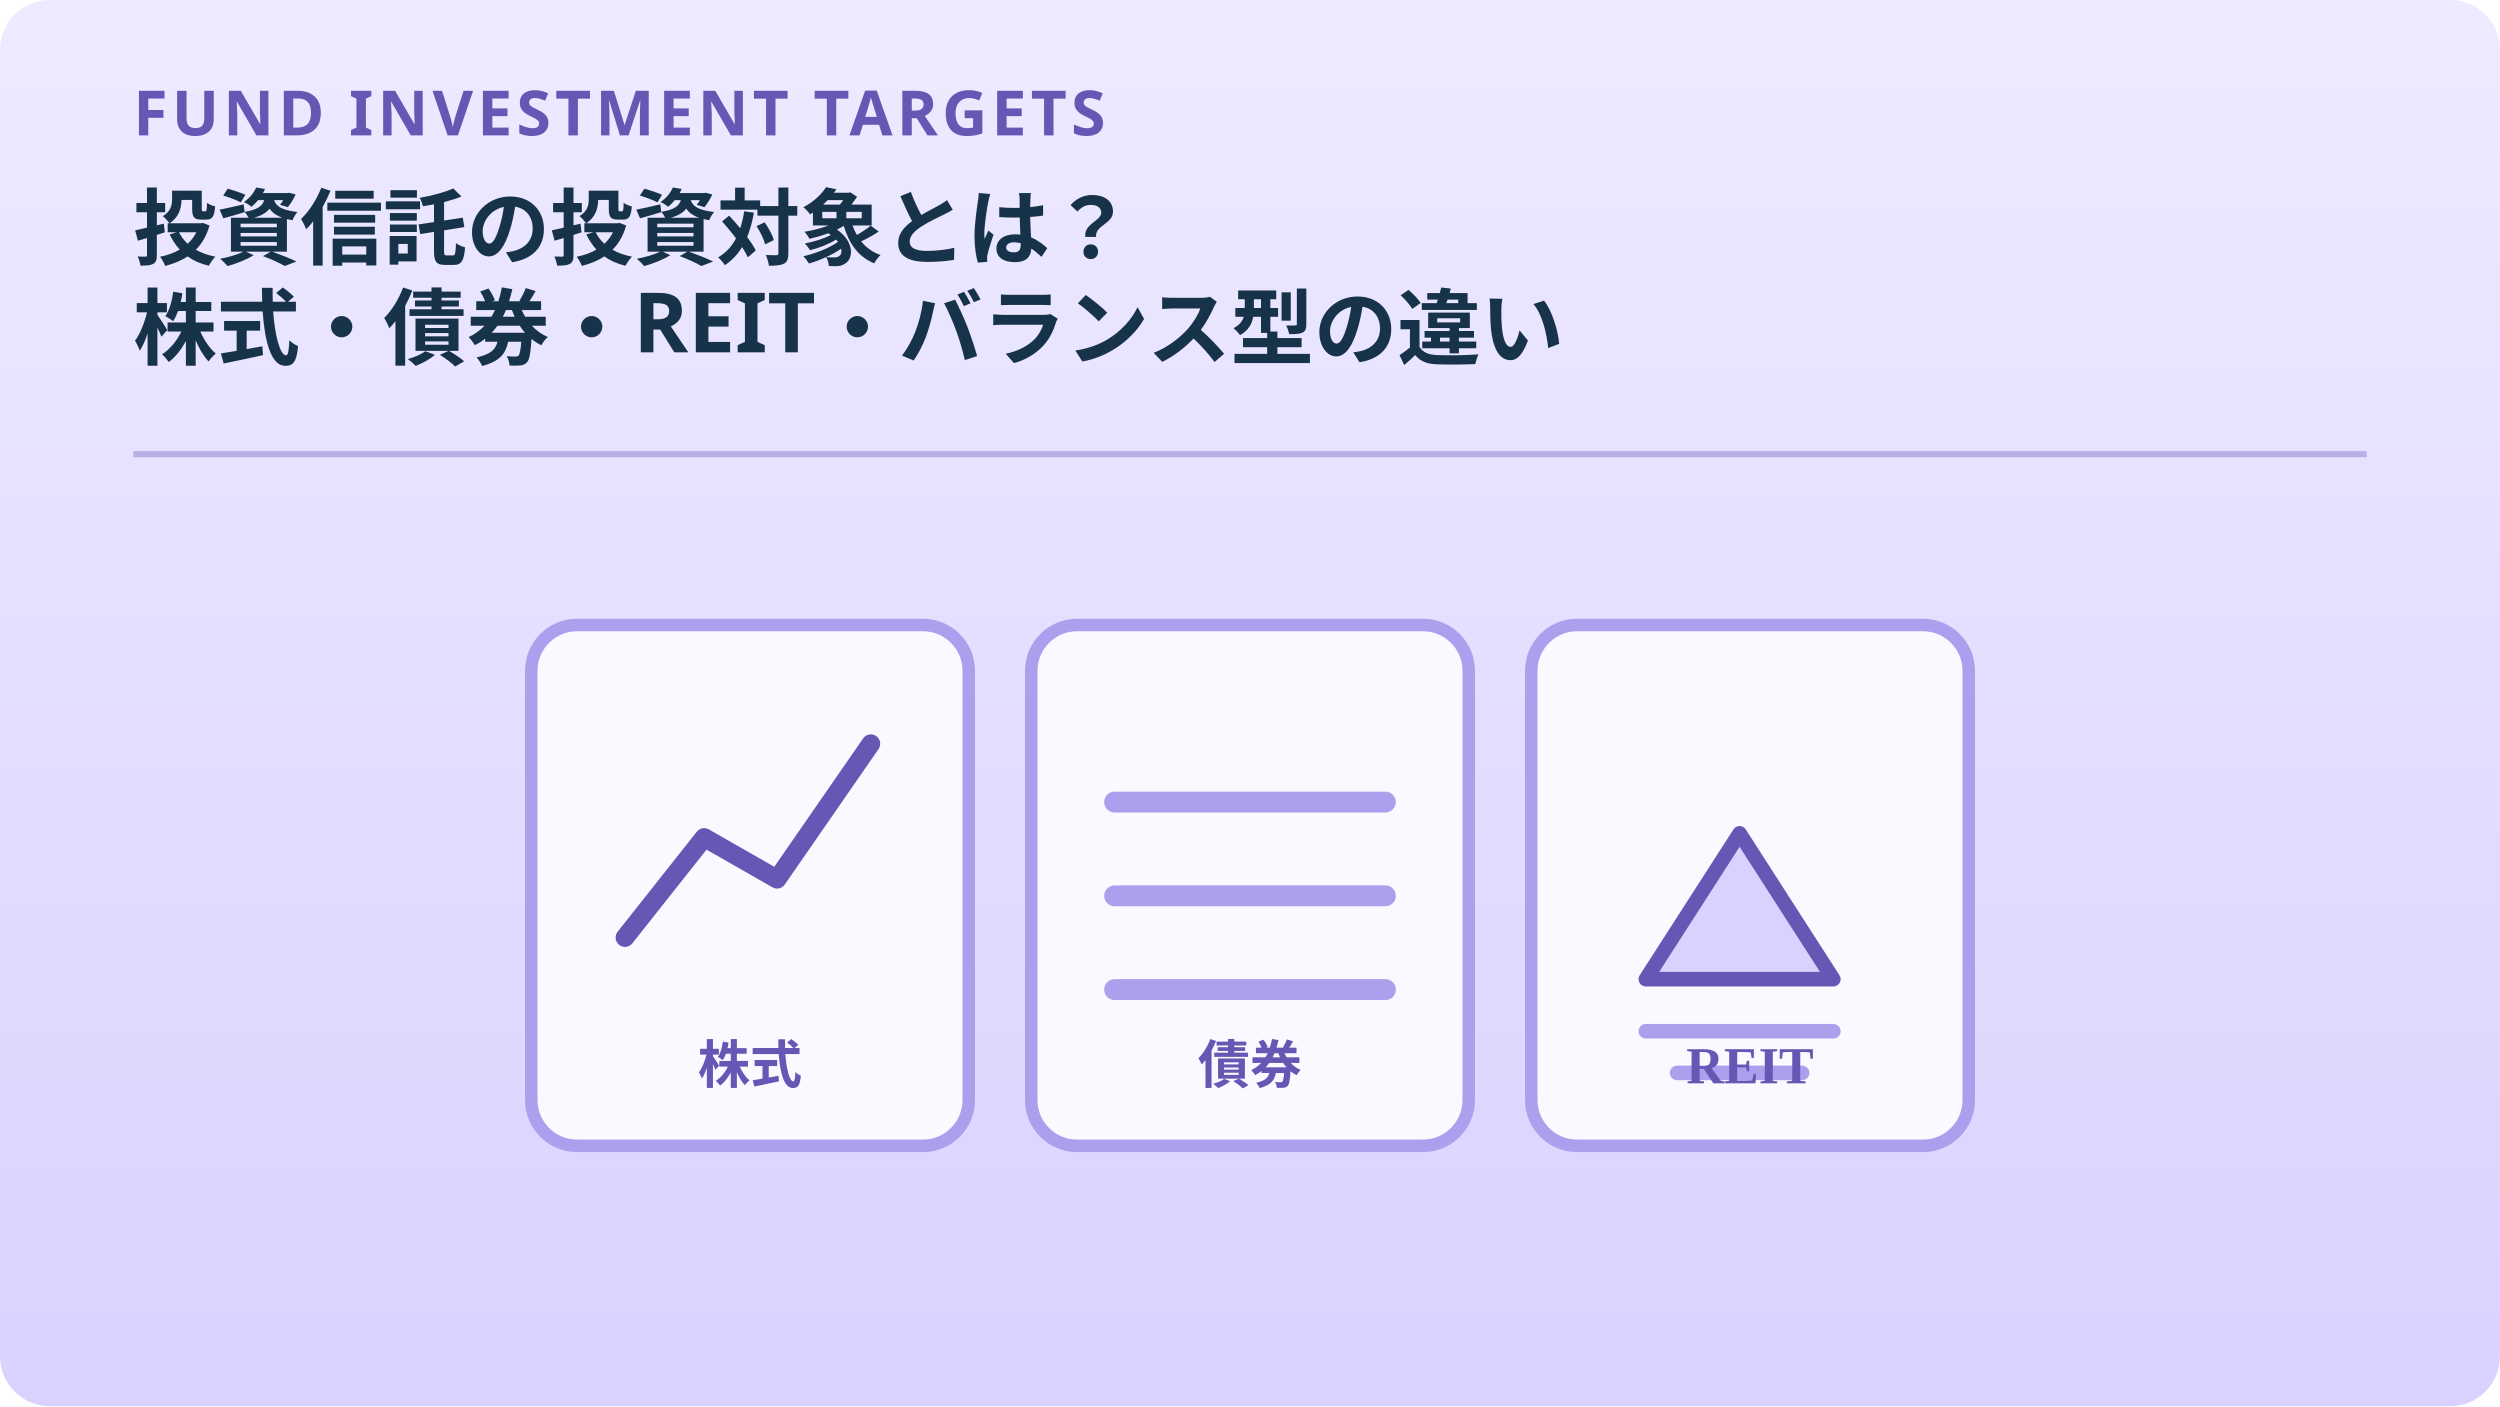
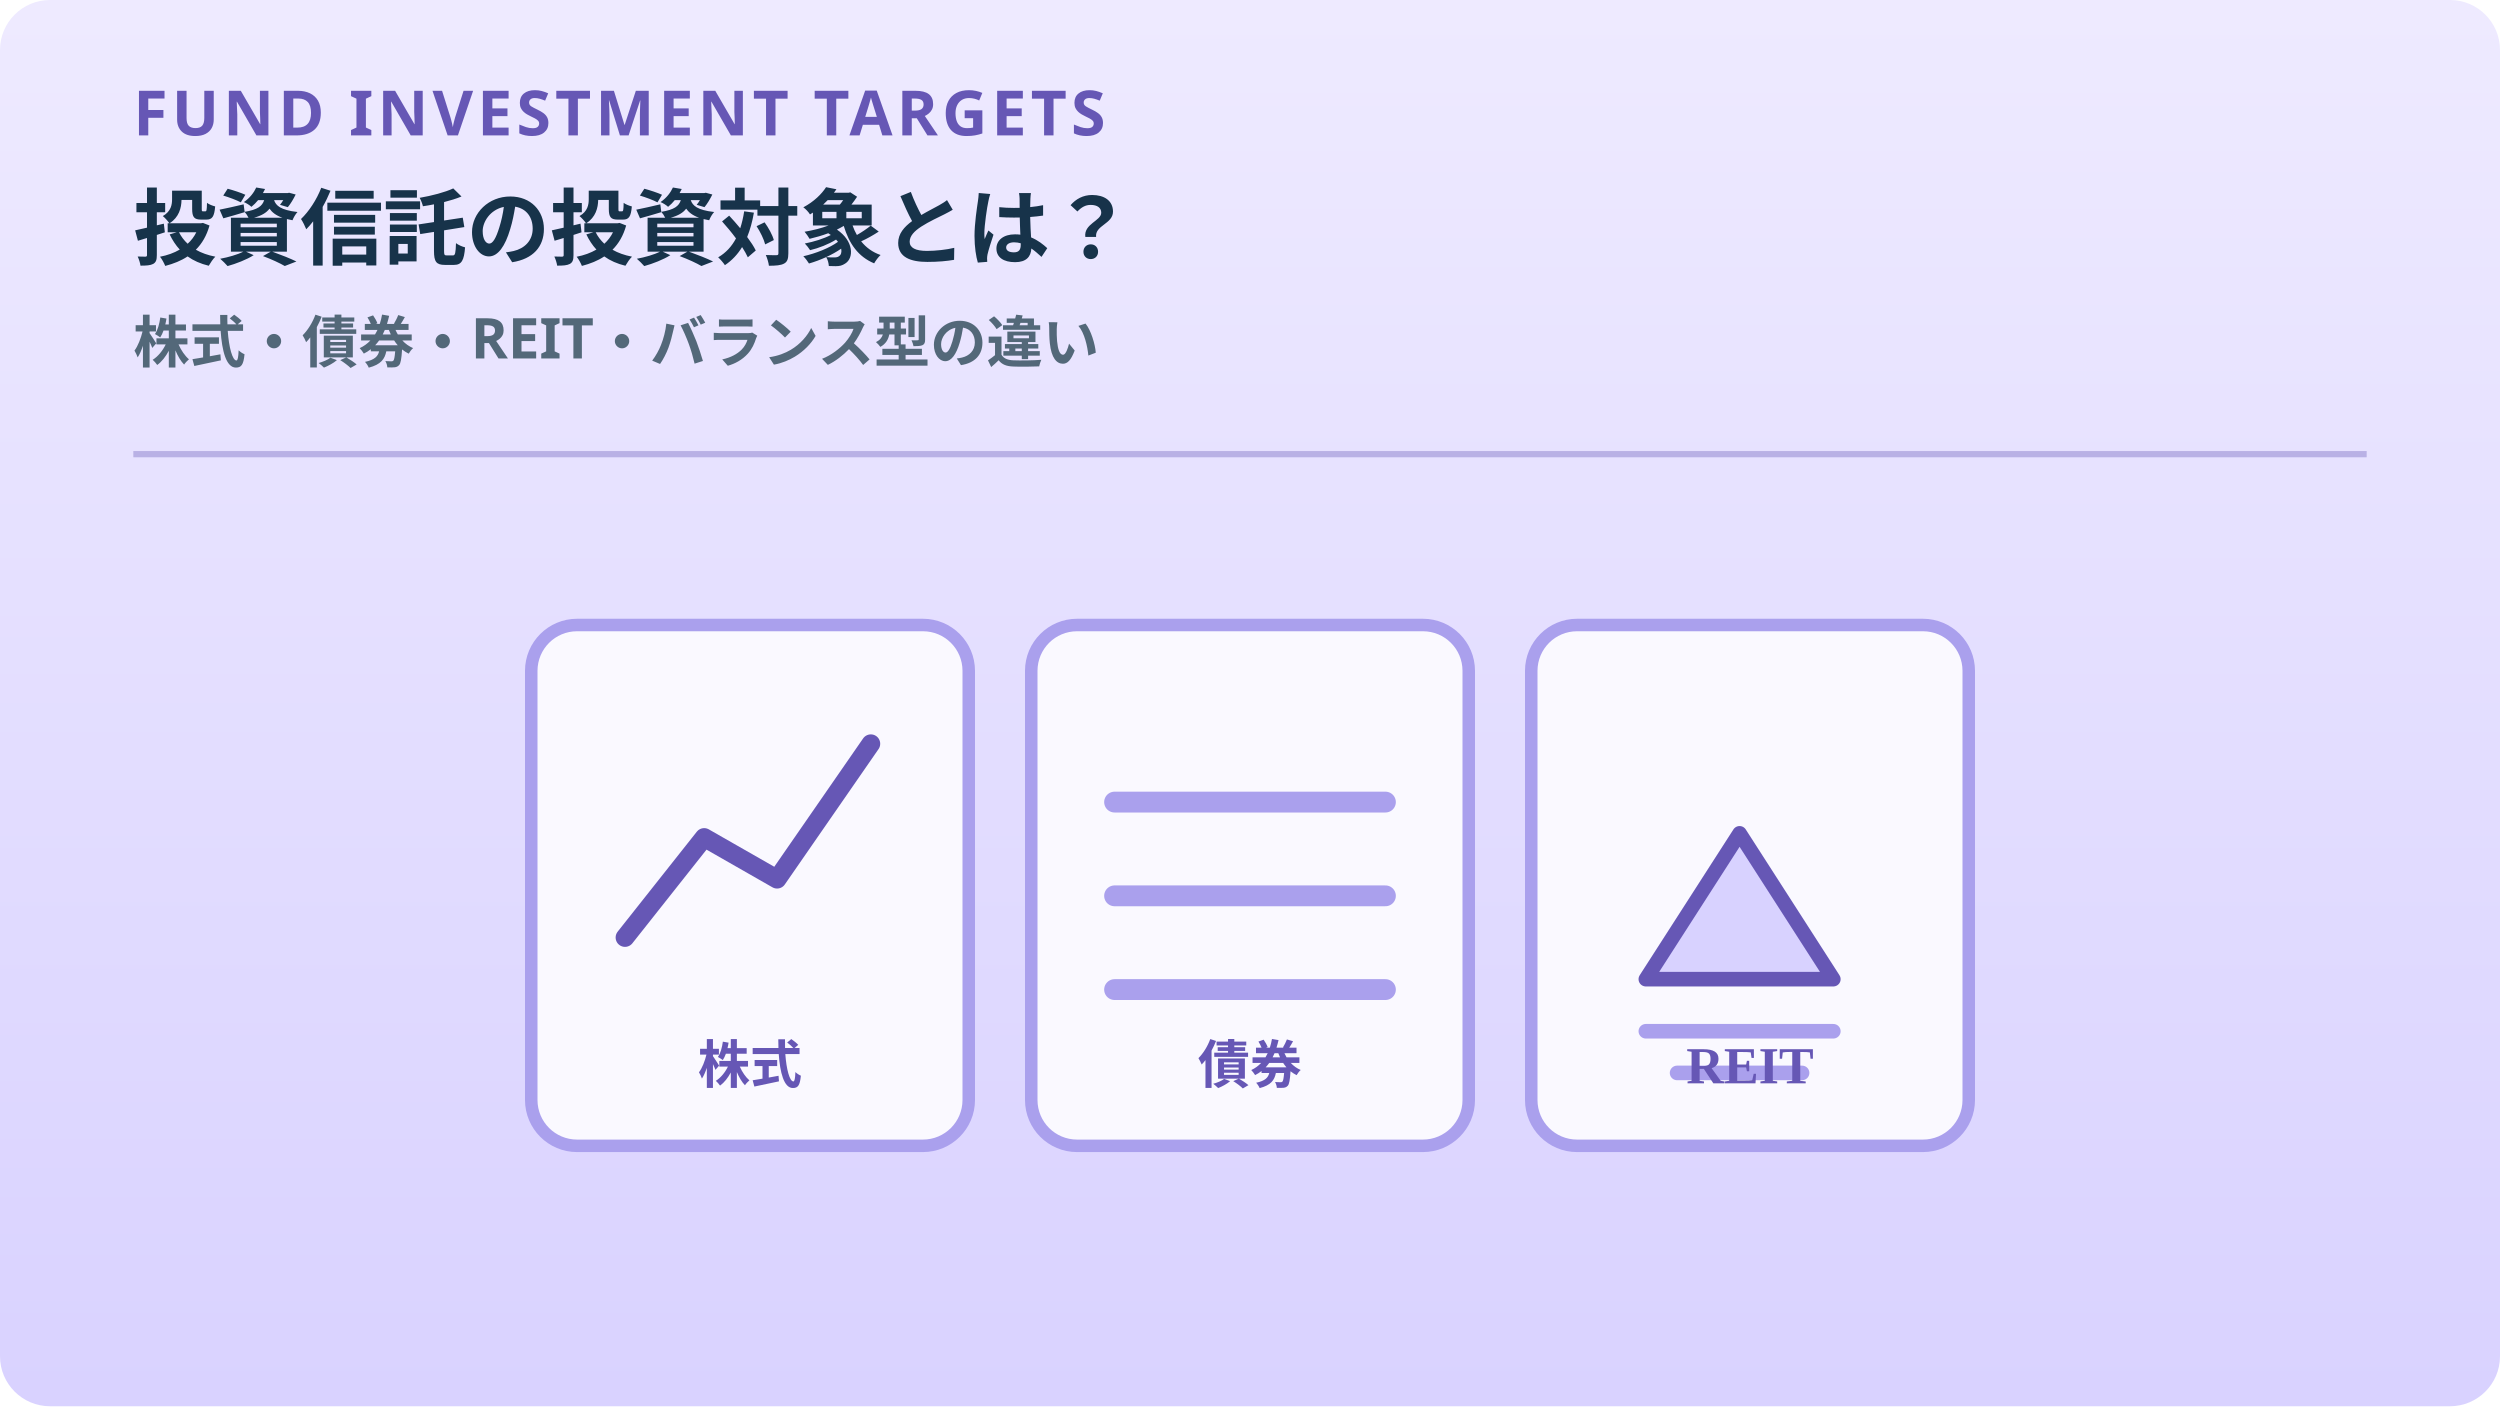
<svg xmlns="http://www.w3.org/2000/svg" width="1200" height="675" viewBox="0 0 1200 675" role="img" aria-label="投資信託の投資対象とは？株式・債券・REIT・バランス型の違い">
  <defs>
    <linearGradient id="bg" x1="0" y1="0" x2="0" y2="1">
      <stop stop-color="#eeeaff" />
      <stop offset="1" stop-color="#d9d2ff" />
    </linearGradient>
  </defs>
  <rect width="1200" height="675" rx="24" fill="url(#bg)" />
  <text x="64" y="65" font-family="sans-serif" font-size="30" font-weight="700" letter-spacing="2" fill="#6657b5">FUND INVESTMENT TARGETS</text>
-   <text x="64" y="124" font-family="sans-serif" font-size="40" font-weight="800" fill="#17334a">
-     <tspan x="64" dy="0">投資信託の投資対象とは？</tspan>
-     <tspan x="64" dy="48">株式・債券・REIT・バランス型の違い</tspan>
-   </text>
+   <text x="64" y="124" font-family="sans-serif" font-size="40" font-weight="800" fill="#17334a">投資信託の投資対象とは？</text>
+   <text x="64" y="174" font-family="sans-serif" font-size="27" font-weight="700" fill="#536879">株式・債券・REIT・バランス型の違い</text>
  <path d="M64 218H1136" stroke="#6657b5" stroke-opacity=".35" stroke-width="3" />
  <g stroke-linejoin="round">
    <rect x="255" y="300" width="210" height="250" rx="22" fill="#faf9ff" stroke="#aaa0ed" stroke-width="6" />
    <rect x="495" y="300" width="210" height="250" rx="22" fill="#faf9ff" stroke="#aaa0ed" stroke-width="6" />
    <rect x="735" y="300" width="210" height="250" rx="22" fill="#faf9ff" stroke="#aaa0ed" stroke-width="6" />
    <path d="M300 450l38-48 35 20 45-65" fill="none" stroke="#6657b5" stroke-width="9" stroke-linecap="round" />
    <path d="M535 385h130M535 430h130M535 475h130" stroke="#aaa0ed" stroke-width="10" stroke-linecap="round" />
    <path d="M790 470l45-70 45 70Z" fill="#d8d2ff" stroke="#6657b5" stroke-width="7" />
    <path d="M790 495h90M805 515h60" stroke="#aaa0ed" stroke-width="7" stroke-linecap="round" />
    <text x="360" y="520" text-anchor="middle" font-size="25" font-weight="800" fill="#6657b5">株式</text>
    <text x="600" y="520" text-anchor="middle" font-size="25" font-weight="800" fill="#6657b5">債券</text>
    <text x="840" y="520" text-anchor="middle" font-size="25" font-weight="800" fill="#6657b5">REIT</text>
  </g>
</svg>
